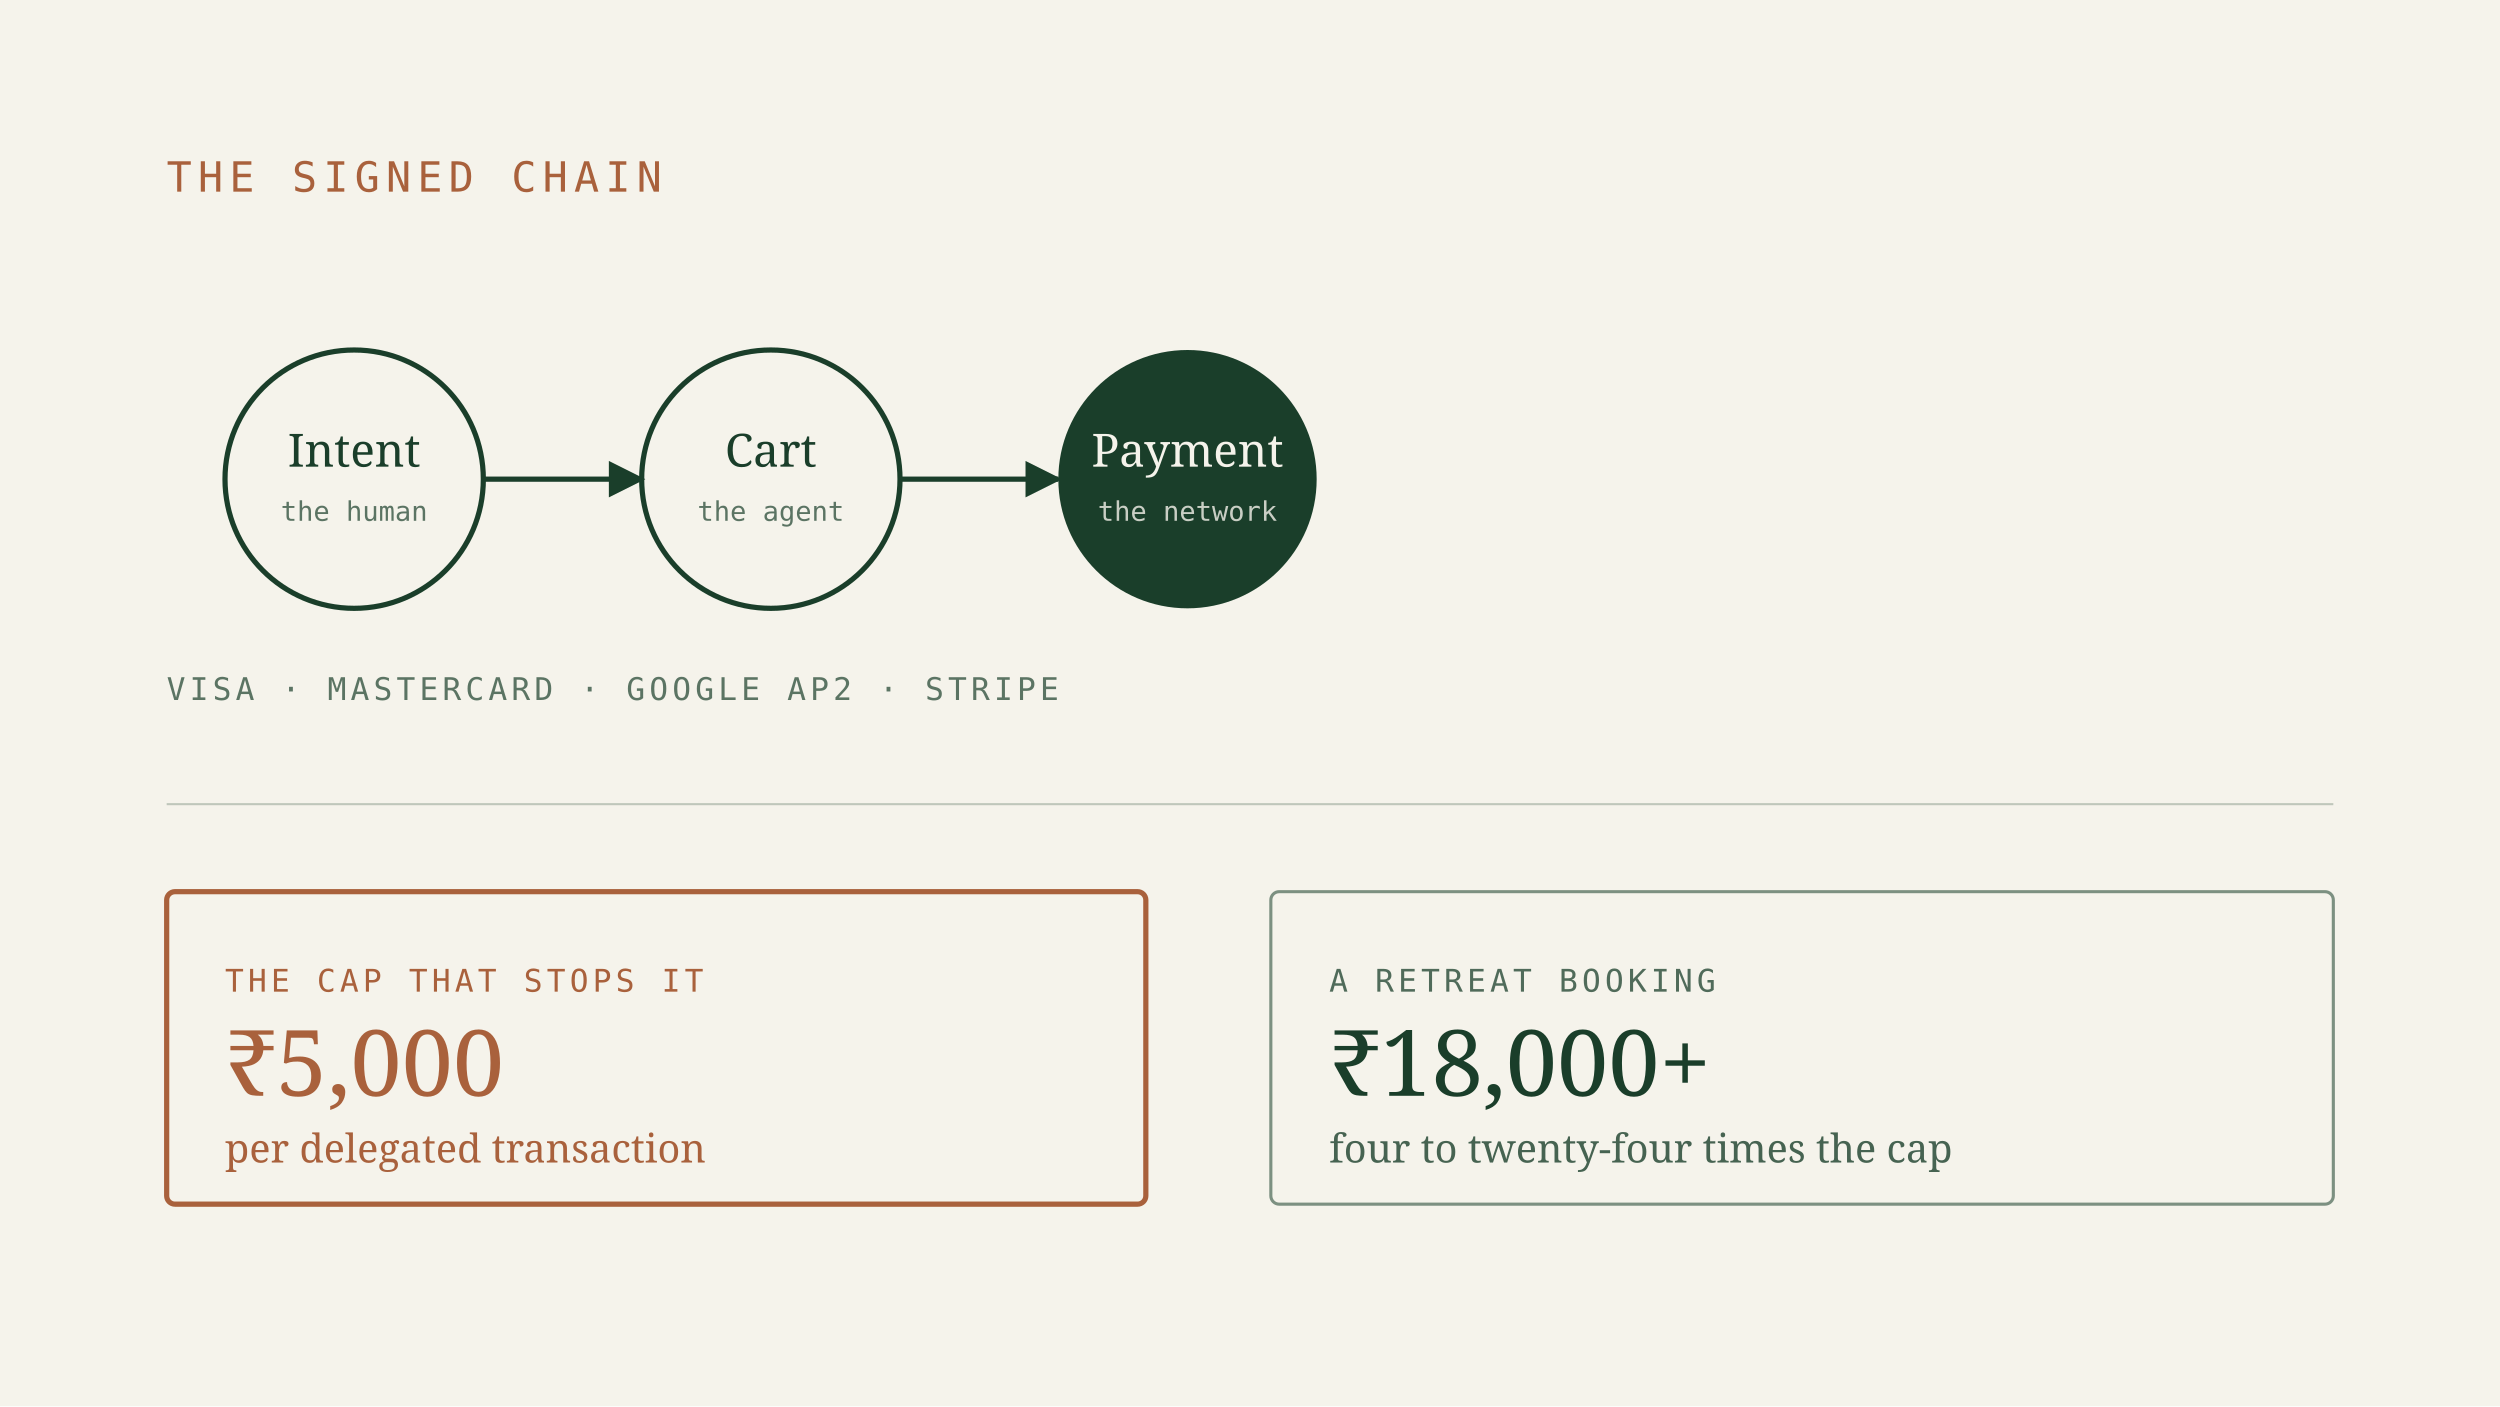
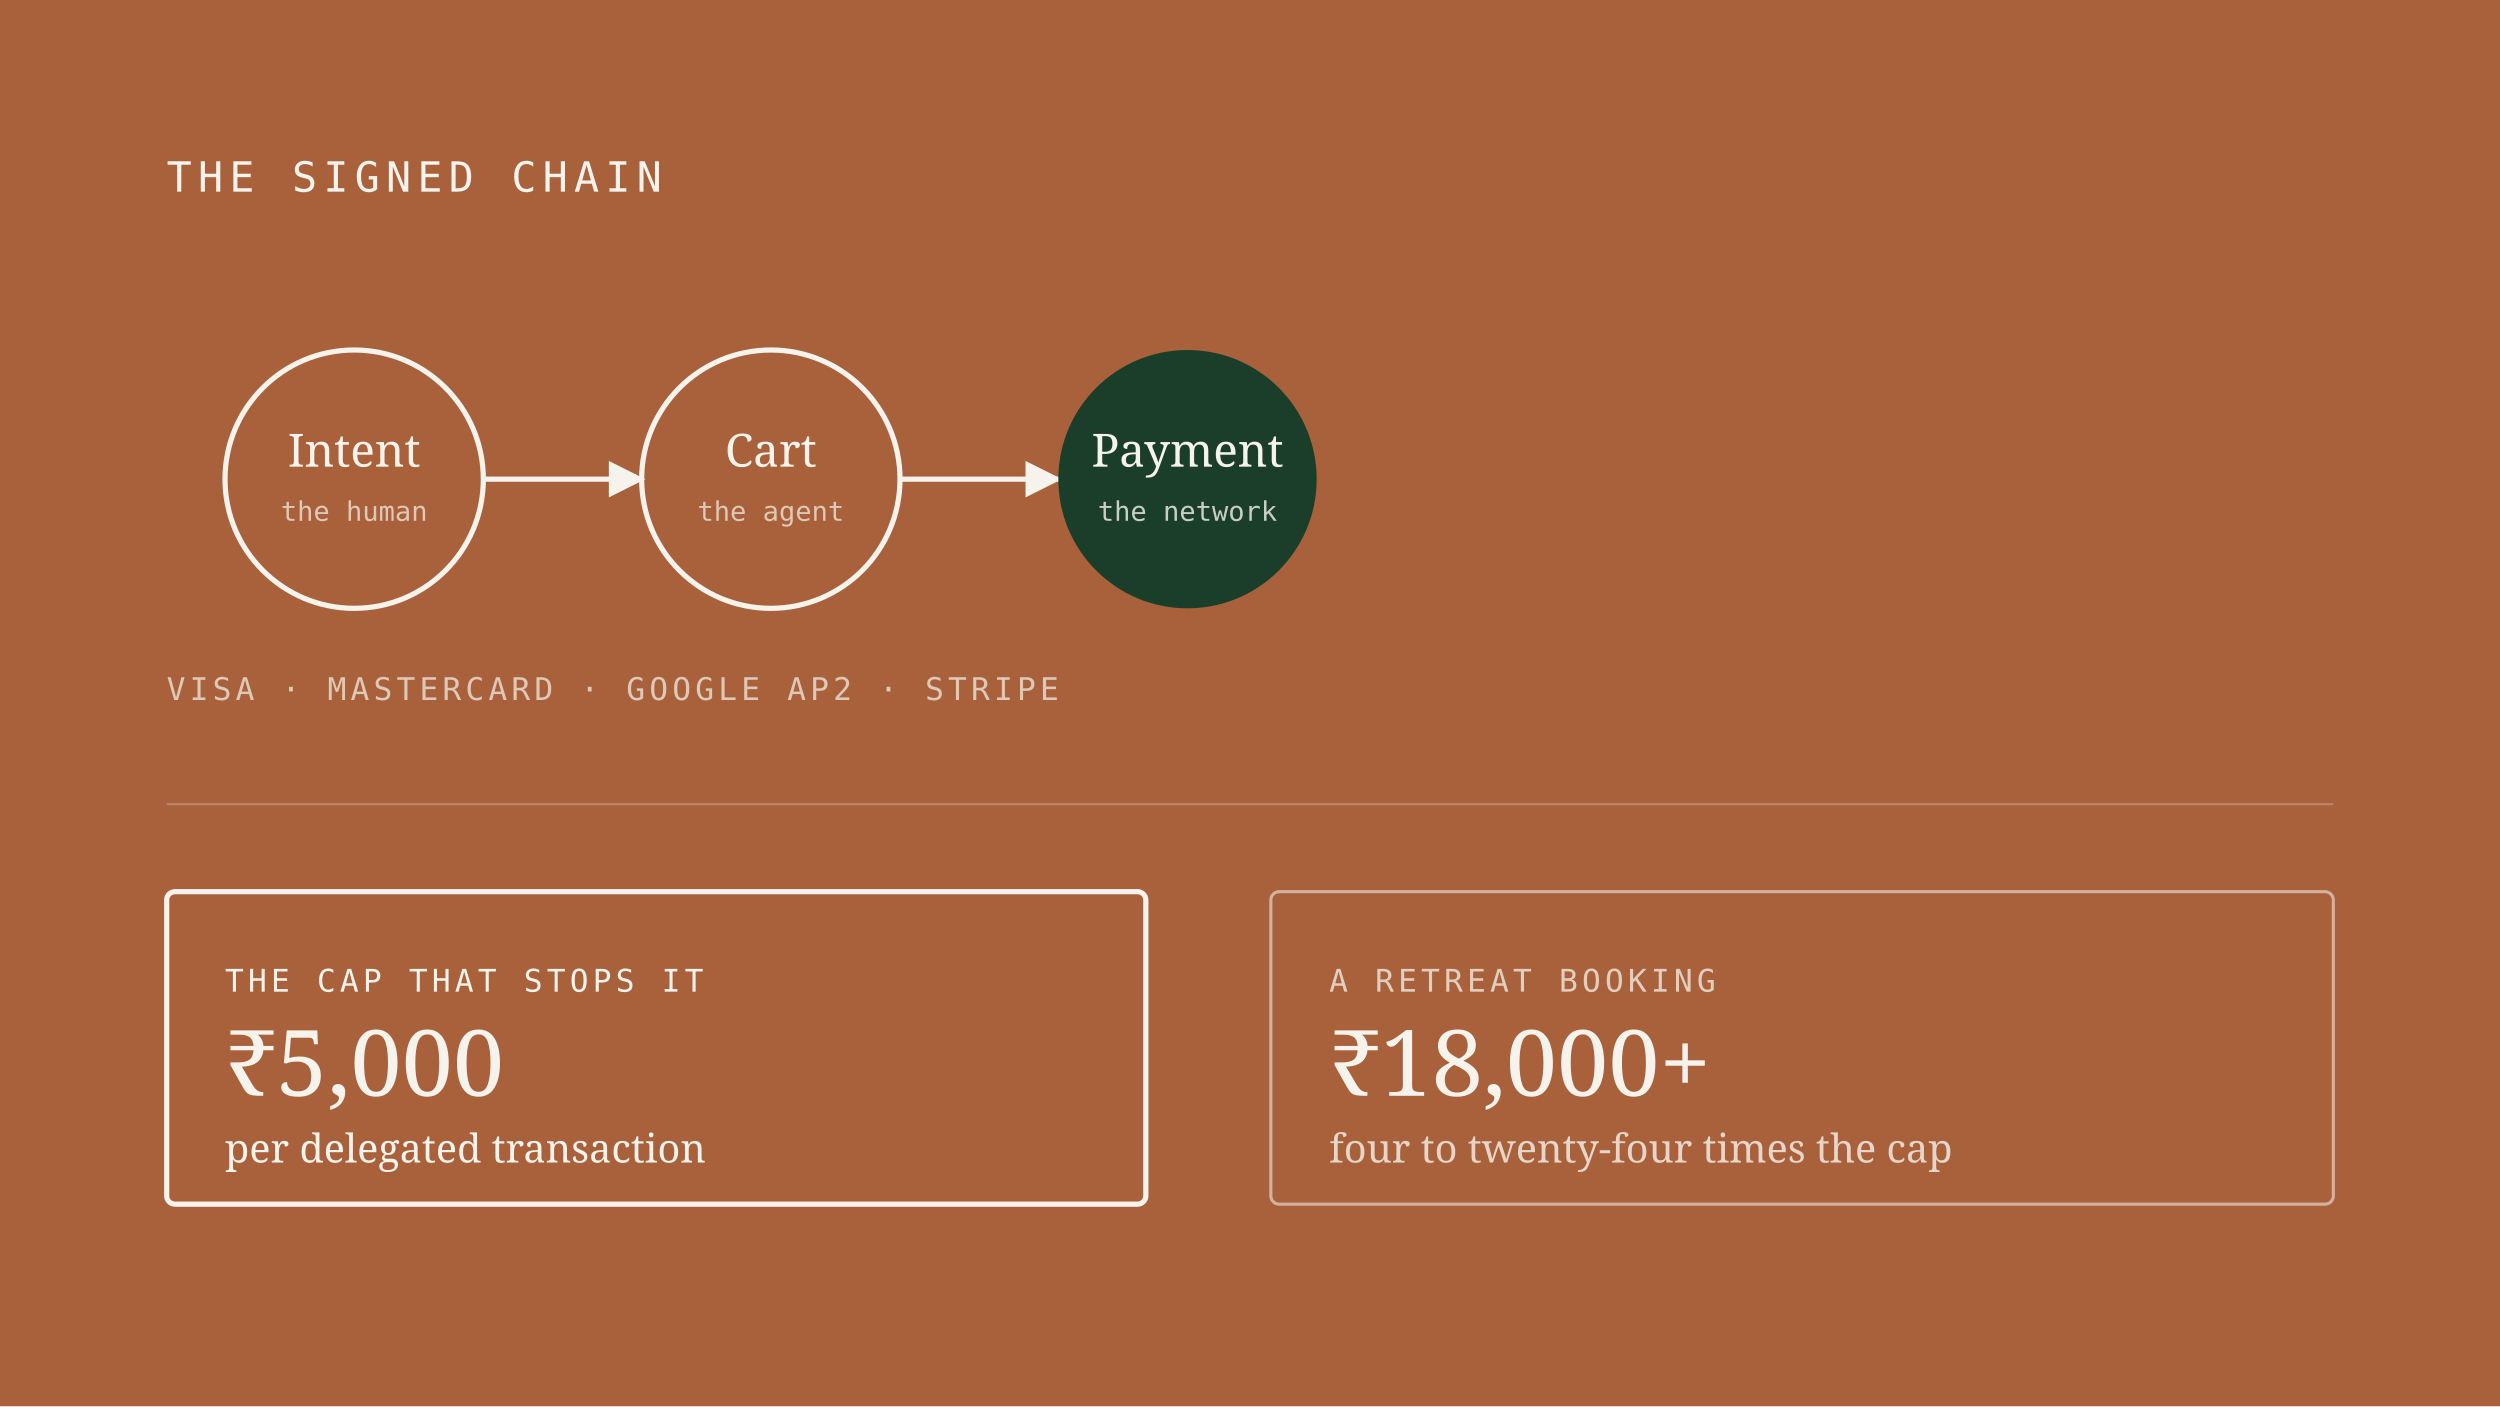
<svg xmlns="http://www.w3.org/2000/svg" viewBox="0 0 1200 675" width="1200" height="675" role="img" aria-label="A chain of signed mandates from human to agent to merchant, stopped by a five thousand rupee cap">
-   <rect width="1200" height="675" fill="#F5F3EB" />
+   <rect width="1200" height="675" fill="#A9613C" />
  <defs>
    <marker id="f" viewBox="0 0 10 10" refX="9" refY="5" markerWidth="7" markerHeight="7" orient="auto">
-       <path d="M0,0 L10,5 L0,10 z" fill="#1A3E2A" />
+       <path d="M0,0 L10,5 L0,10 z" fill="#F5F3EB" />
    </marker>
  </defs>
-   <text x="80" y="92" font-family="IBM Plex Mono, monospace" font-size="20" letter-spacing="3" fill="#A9613C">THE SIGNED CHAIN</text>
+   <text x="80" y="92" font-family="IBM Plex Mono, monospace" font-size="20" letter-spacing="3" fill="#F5F3EB">THE SIGNED CHAIN</text>
  <g>
-     <circle cx="170" cy="230" r="62" fill="none" stroke="#1A3E2A" stroke-width="2.5" />
-     <text x="170" y="224" text-anchor="middle" font-family="Georgia, serif" font-size="22" fill="#1A3E2A">Intent</text>
-     <text x="170" y="250" text-anchor="middle" font-family="IBM Plex Mono, monospace" font-size="13" fill="#1A3E2A" opacity=".7">the human</text>
-     <line x1="232" y1="230" x2="308" y2="230" stroke="#1A3E2A" stroke-width="2.5" marker-end="url(#f)" />
-     <circle cx="370" cy="230" r="62" fill="none" stroke="#1A3E2A" stroke-width="2.5" />
-     <text x="370" y="224" text-anchor="middle" font-family="Georgia, serif" font-size="22" fill="#1A3E2A">Cart</text>
-     <text x="370" y="250" text-anchor="middle" font-family="IBM Plex Mono, monospace" font-size="13" fill="#1A3E2A" opacity=".7">the agent</text>
-     <line x1="432" y1="230" x2="508" y2="230" stroke="#1A3E2A" stroke-width="2.5" marker-end="url(#f)" />
+     <circle cx="170" cy="230" r="62" fill="none" stroke="#F5F3EB" stroke-width="2.5" />
+     <text x="170" y="224" text-anchor="middle" font-family="Georgia, serif" font-size="22" fill="#F5F3EB">Intent</text>
+     <text x="170" y="250" text-anchor="middle" font-family="IBM Plex Mono, monospace" font-size="13" fill="#F5F3EB" opacity=".7">the human</text>
+     <line x1="232" y1="230" x2="308" y2="230" stroke="#F5F3EB" stroke-width="2.5" marker-end="url(#f)" />
+     <circle cx="370" cy="230" r="62" fill="none" stroke="#F5F3EB" stroke-width="2.5" />
+     <text x="370" y="224" text-anchor="middle" font-family="Georgia, serif" font-size="22" fill="#F5F3EB">Cart</text>
+     <text x="370" y="250" text-anchor="middle" font-family="IBM Plex Mono, monospace" font-size="13" fill="#F5F3EB" opacity=".7">the agent</text>
+     <line x1="432" y1="230" x2="508" y2="230" stroke="#F5F3EB" stroke-width="2.5" marker-end="url(#f)" />
    <circle cx="570" cy="230" r="62" fill="#1A3E2A" />
    <text x="570" y="224" text-anchor="middle" font-family="Georgia, serif" font-size="22" fill="#F5F3EB">Payment</text>
    <text x="570" y="250" text-anchor="middle" font-family="IBM Plex Mono, monospace" font-size="13" fill="#F5F3EB" opacity=".8">the network</text>
  </g>
-   <text x="80" y="336" font-family="IBM Plex Mono, monospace" font-size="15" letter-spacing="2" fill="#1A3E2A" opacity=".7">VISA · MASTERCARD · GOOGLE AP2 · STRIPE</text>
-   <line x1="80" y1="386" x2="1120" y2="386" stroke="#1A3E2A" stroke-width="1" opacity=".25" />
-   <rect x="80" y="428" width="470" height="150" rx="4" fill="none" stroke="#A9613C" stroke-width="2.5" />
-   <text x="108" y="476" font-family="IBM Plex Mono, monospace" font-size="15" letter-spacing="2" fill="#A9613C">THE CAP THAT STOPS IT</text>
-   <text x="108" y="526" font-family="Georgia, serif" font-size="44" fill="#A9613C">₹5,000</text>
-   <text x="108" y="558" font-family="Georgia, serif" font-size="19" fill="#A9613C">per delegated transaction</text>
-   <rect x="610" y="428" width="510" height="150" rx="4" fill="none" stroke="#1A3E2A" stroke-width="1.5" opacity=".55" />
-   <text x="638" y="476" font-family="IBM Plex Mono, monospace" font-size="15" letter-spacing="2" fill="#1A3E2A" opacity=".75">A RETREAT BOOKING</text>
-   <text x="638" y="526" font-family="Georgia, serif" font-size="44" fill="#1A3E2A">₹18,000+</text>
-   <text x="638" y="558" font-family="Georgia, serif" font-size="19" fill="#1A3E2A" opacity=".8">four to twenty-four times the cap</text>
+   <text x="80" y="336" font-family="IBM Plex Mono, monospace" font-size="15" letter-spacing="2" fill="#F5F3EB" opacity=".7">VISA · MASTERCARD · GOOGLE AP2 · STRIPE</text>
+   <line x1="80" y1="386" x2="1120" y2="386" stroke="#F5F3EB" stroke-width="1" opacity=".25" />
+   <rect x="80" y="428" width="470" height="150" rx="4" fill="none" stroke="#F5F3EB" stroke-width="2.5" />
+   <text x="108" y="476" font-family="IBM Plex Mono, monospace" font-size="15" letter-spacing="2" fill="#F5F3EB">THE CAP THAT STOPS IT</text>
+   <text x="108" y="526" font-family="Georgia, serif" font-size="44" fill="#F5F3EB">₹5,000</text>
+   <text x="108" y="558" font-family="Georgia, serif" font-size="19" fill="#F5F3EB">per delegated transaction</text>
+   <rect x="610" y="428" width="510" height="150" rx="4" fill="none" stroke="#F5F3EB" stroke-width="1.5" opacity=".55" />
+   <text x="638" y="476" font-family="IBM Plex Mono, monospace" font-size="15" letter-spacing="2" fill="#F5F3EB" opacity=".75">A RETREAT BOOKING</text>
+   <text x="638" y="526" font-family="Georgia, serif" font-size="44" fill="#F5F3EB">₹18,000+</text>
+   <text x="638" y="558" font-family="Georgia, serif" font-size="19" fill="#F5F3EB" opacity=".8">four to twenty-four times the cap</text>
</svg>
